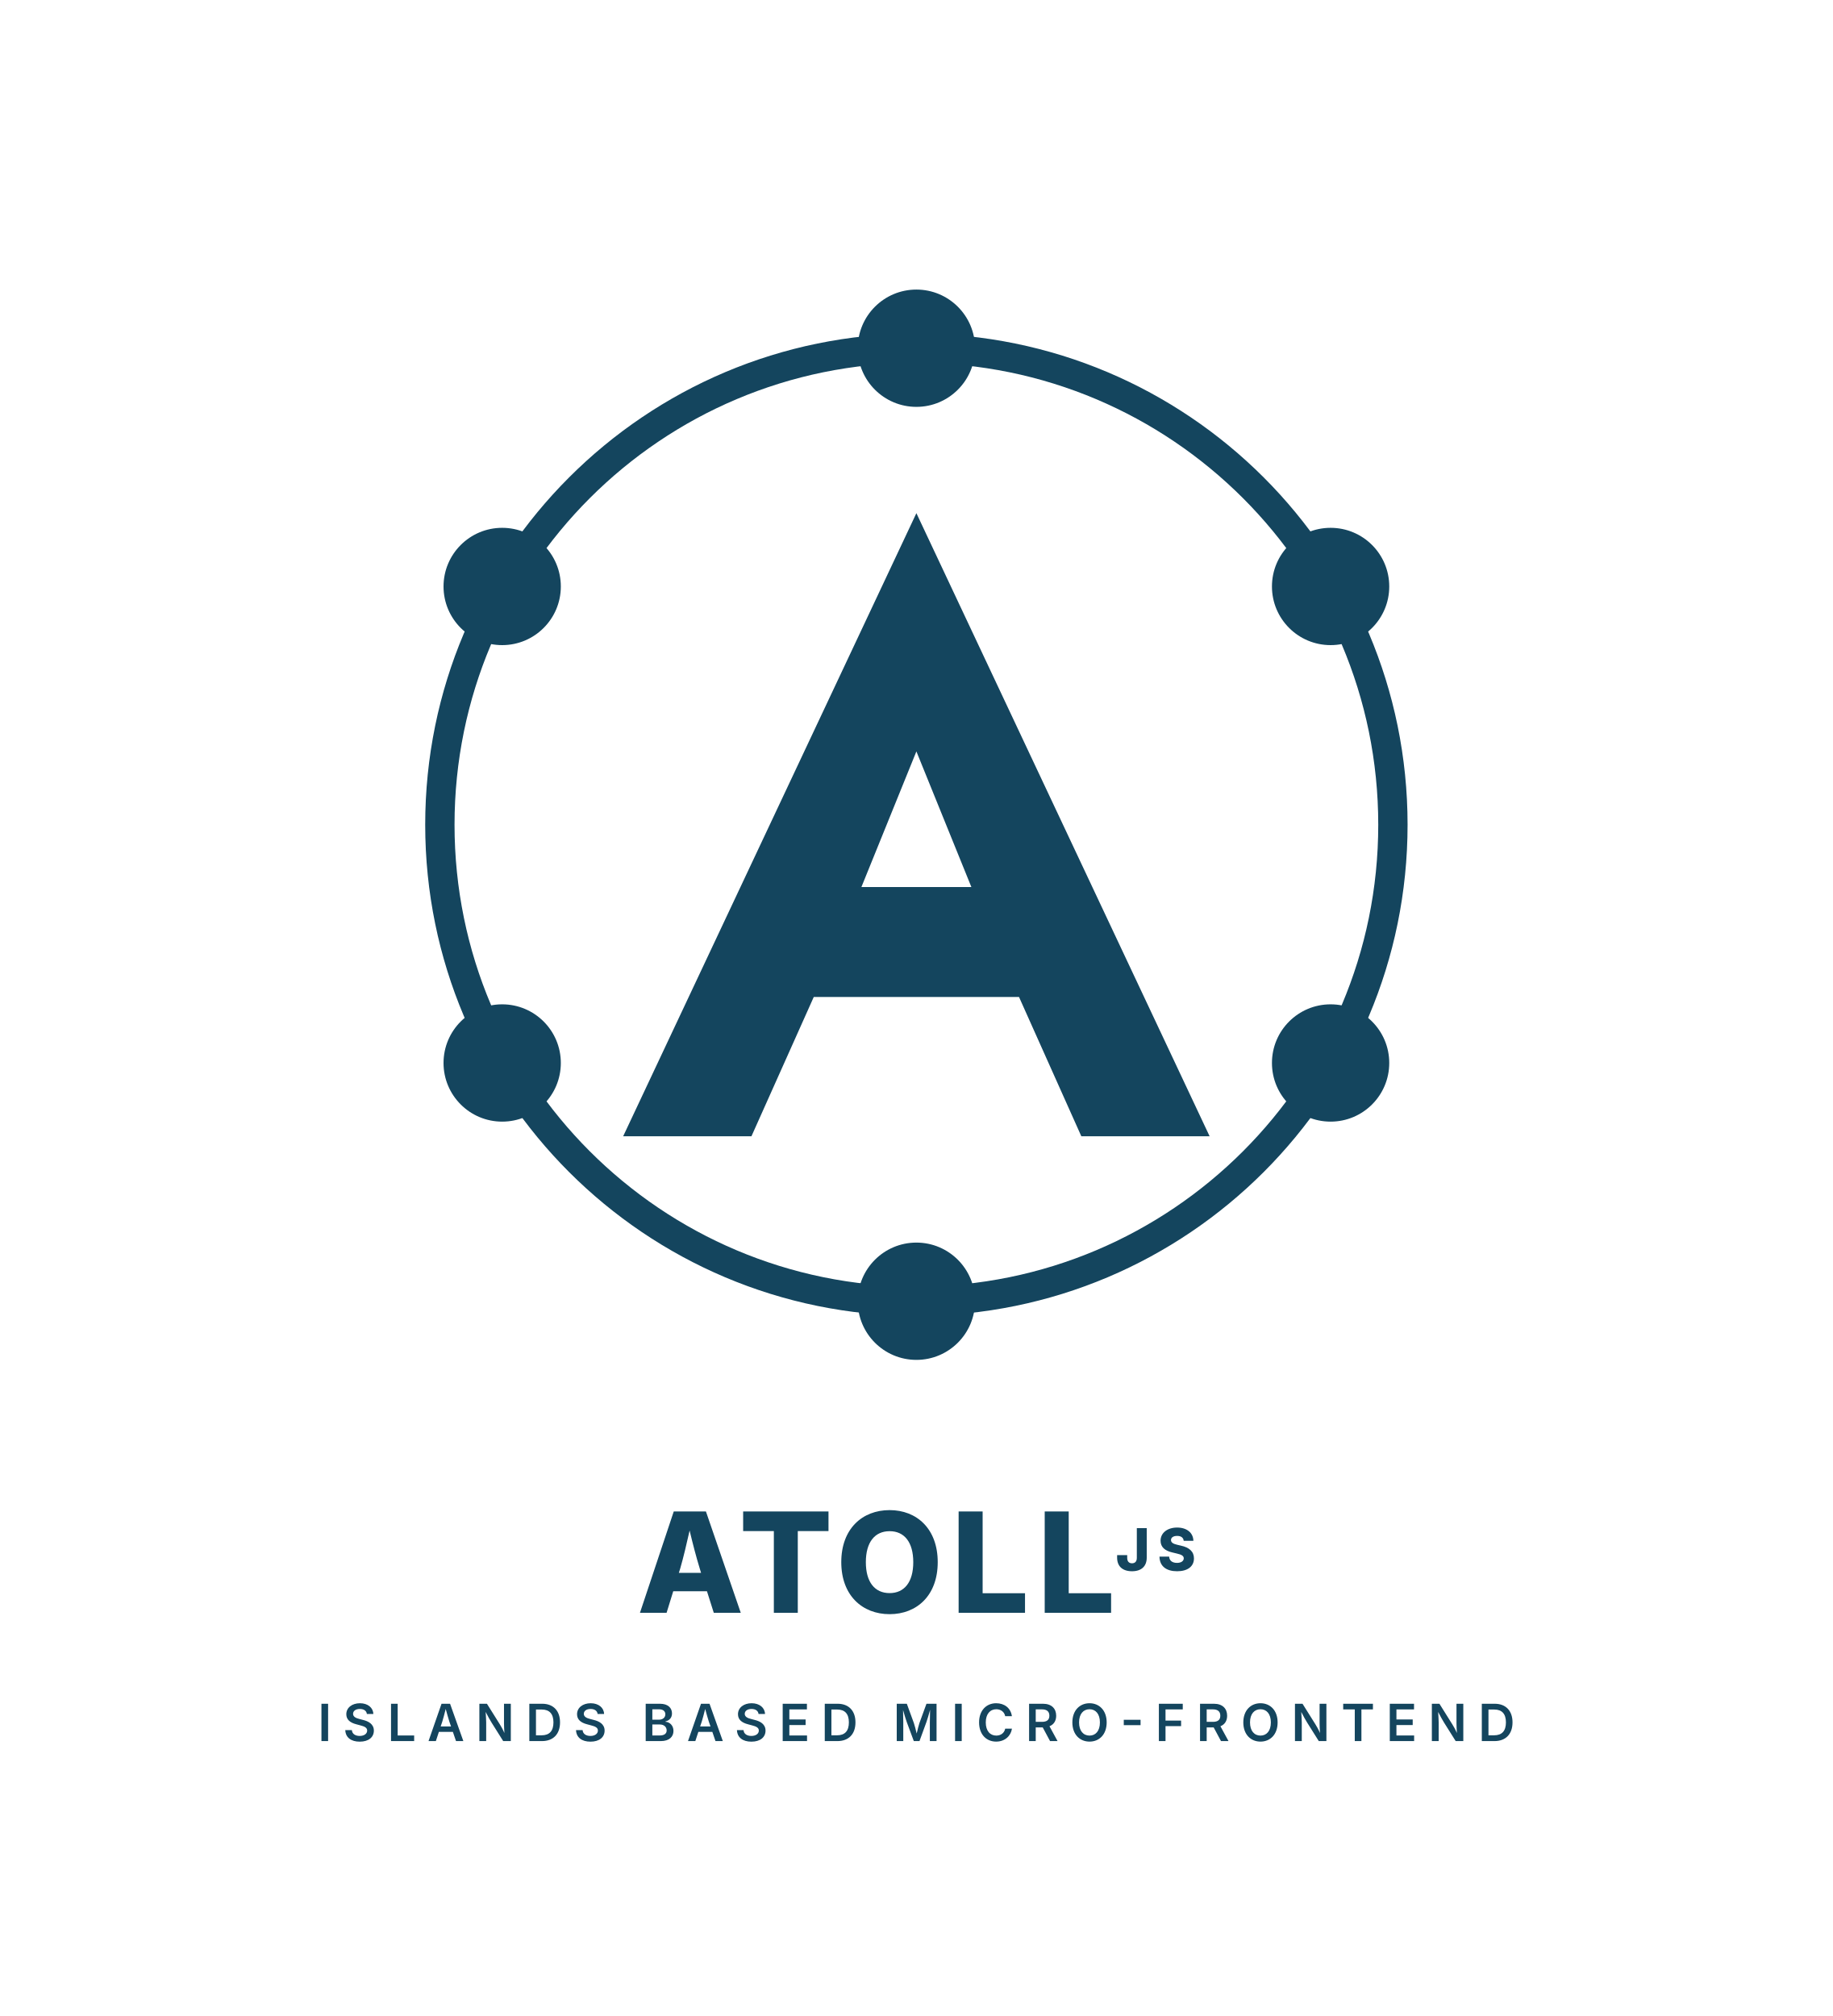
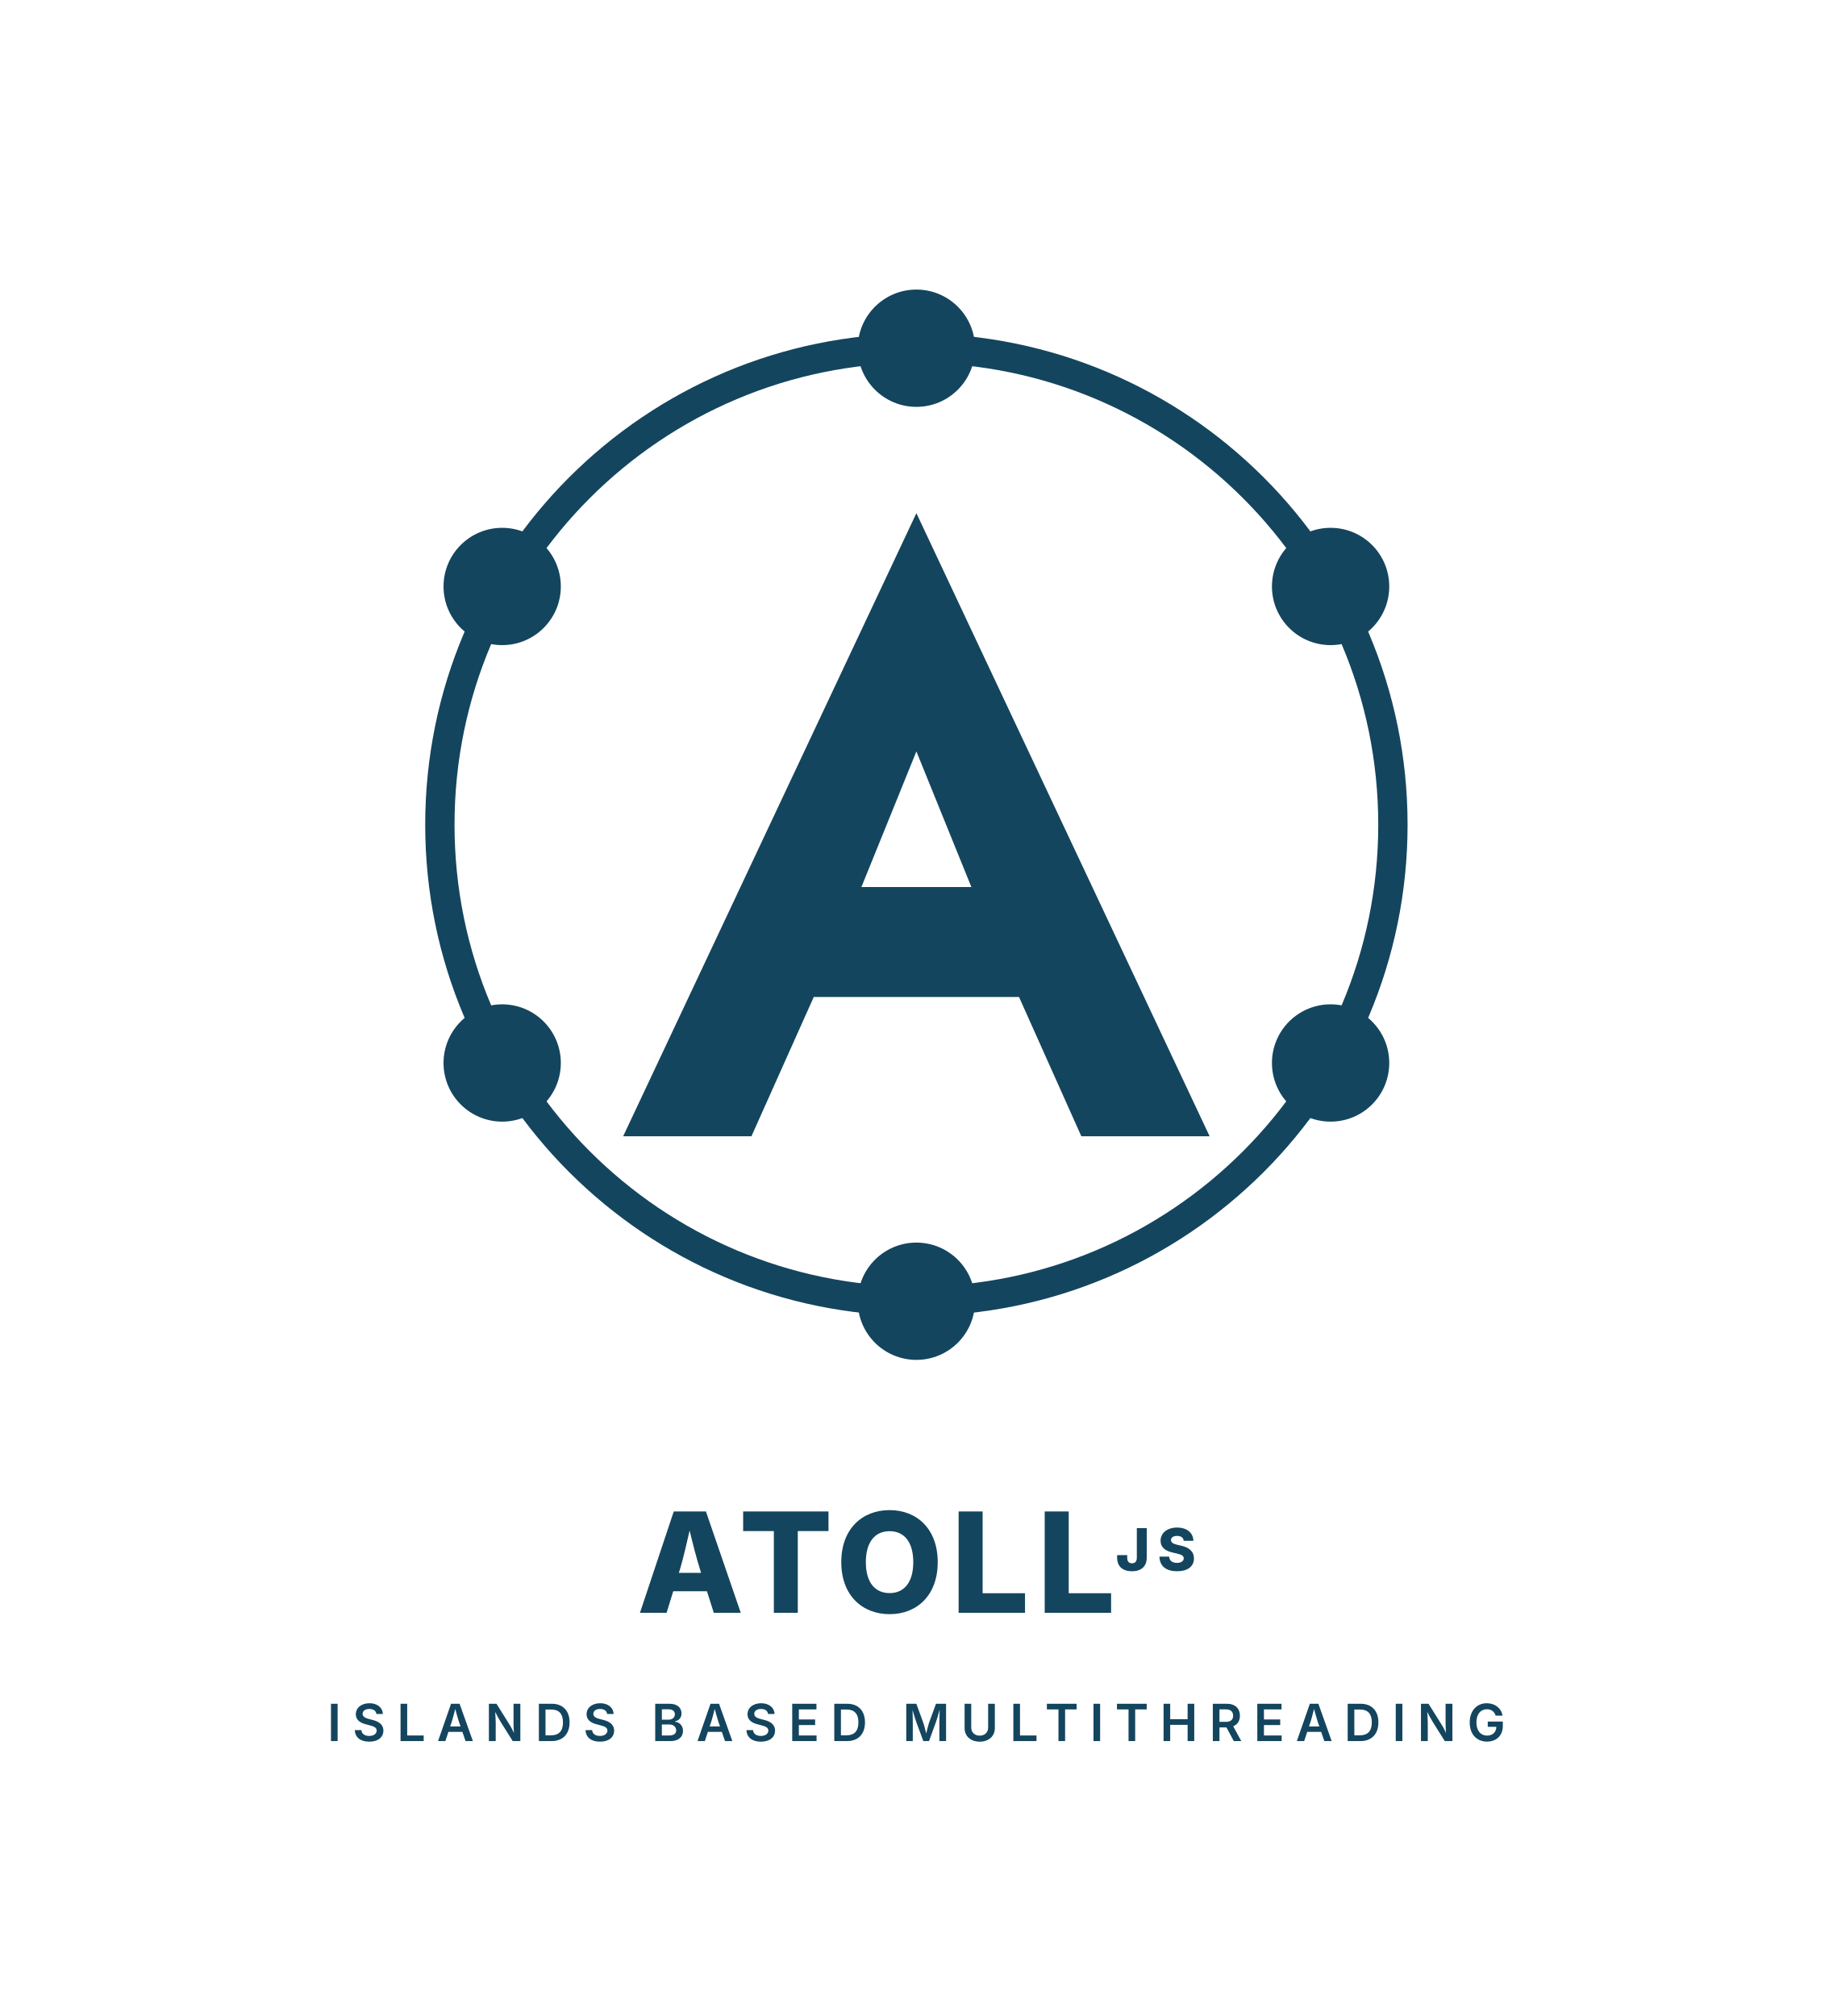
<svg xmlns="http://www.w3.org/2000/svg" viewBox="0 0 500 550">
  <path d="M 250 140 L 170 310 H 205 L 222 272 H 278 L 295 310 H 330 Z M 235 242 L 250 205 L 265 242 Z" fill="#14455e" />
  <circle cx="250" cy="225" r="130" fill="none" stroke="#14455e" stroke-width="8" />
  <circle cx="250" cy="95" r="16" fill="#14455e" />
  <circle cx="363" cy="160" r="16" fill="#14455e" />
  <circle cx="363" cy="290" r="16" fill="#14455e" />
  <circle cx="250" cy="355" r="16" fill="#14455e" />
  <circle cx="137" cy="290" r="16" fill="#14455e" />
  <circle cx="137" cy="160" r="16" fill="#14455e" />
  <text x="250" y="440" font-family="system-ui, -apple-system, sans-serif" font-weight="800" font-size="38" fill="#14455e" text-anchor="middle" letter-spacing="2">ATOLL<tspan dy="-0.72em" font-size="0.42em">JS</tspan>
  </text>
-   <text x="250" y="475" font-family="system-ui, -apple-system, sans-serif" font-weight="600" font-size="14" fill="#14455e" text-anchor="middle" letter-spacing="3">ISLANDS BASED MICRO-FRONTEND</text>
+   <text x="250" y="475" font-family="system-ui, -apple-system, sans-serif" font-weight="600" font-size="14" fill="#14455e" text-anchor="middle" letter-spacing="3">ISLANDS BASED MULTITHREADING</text>
</svg>
